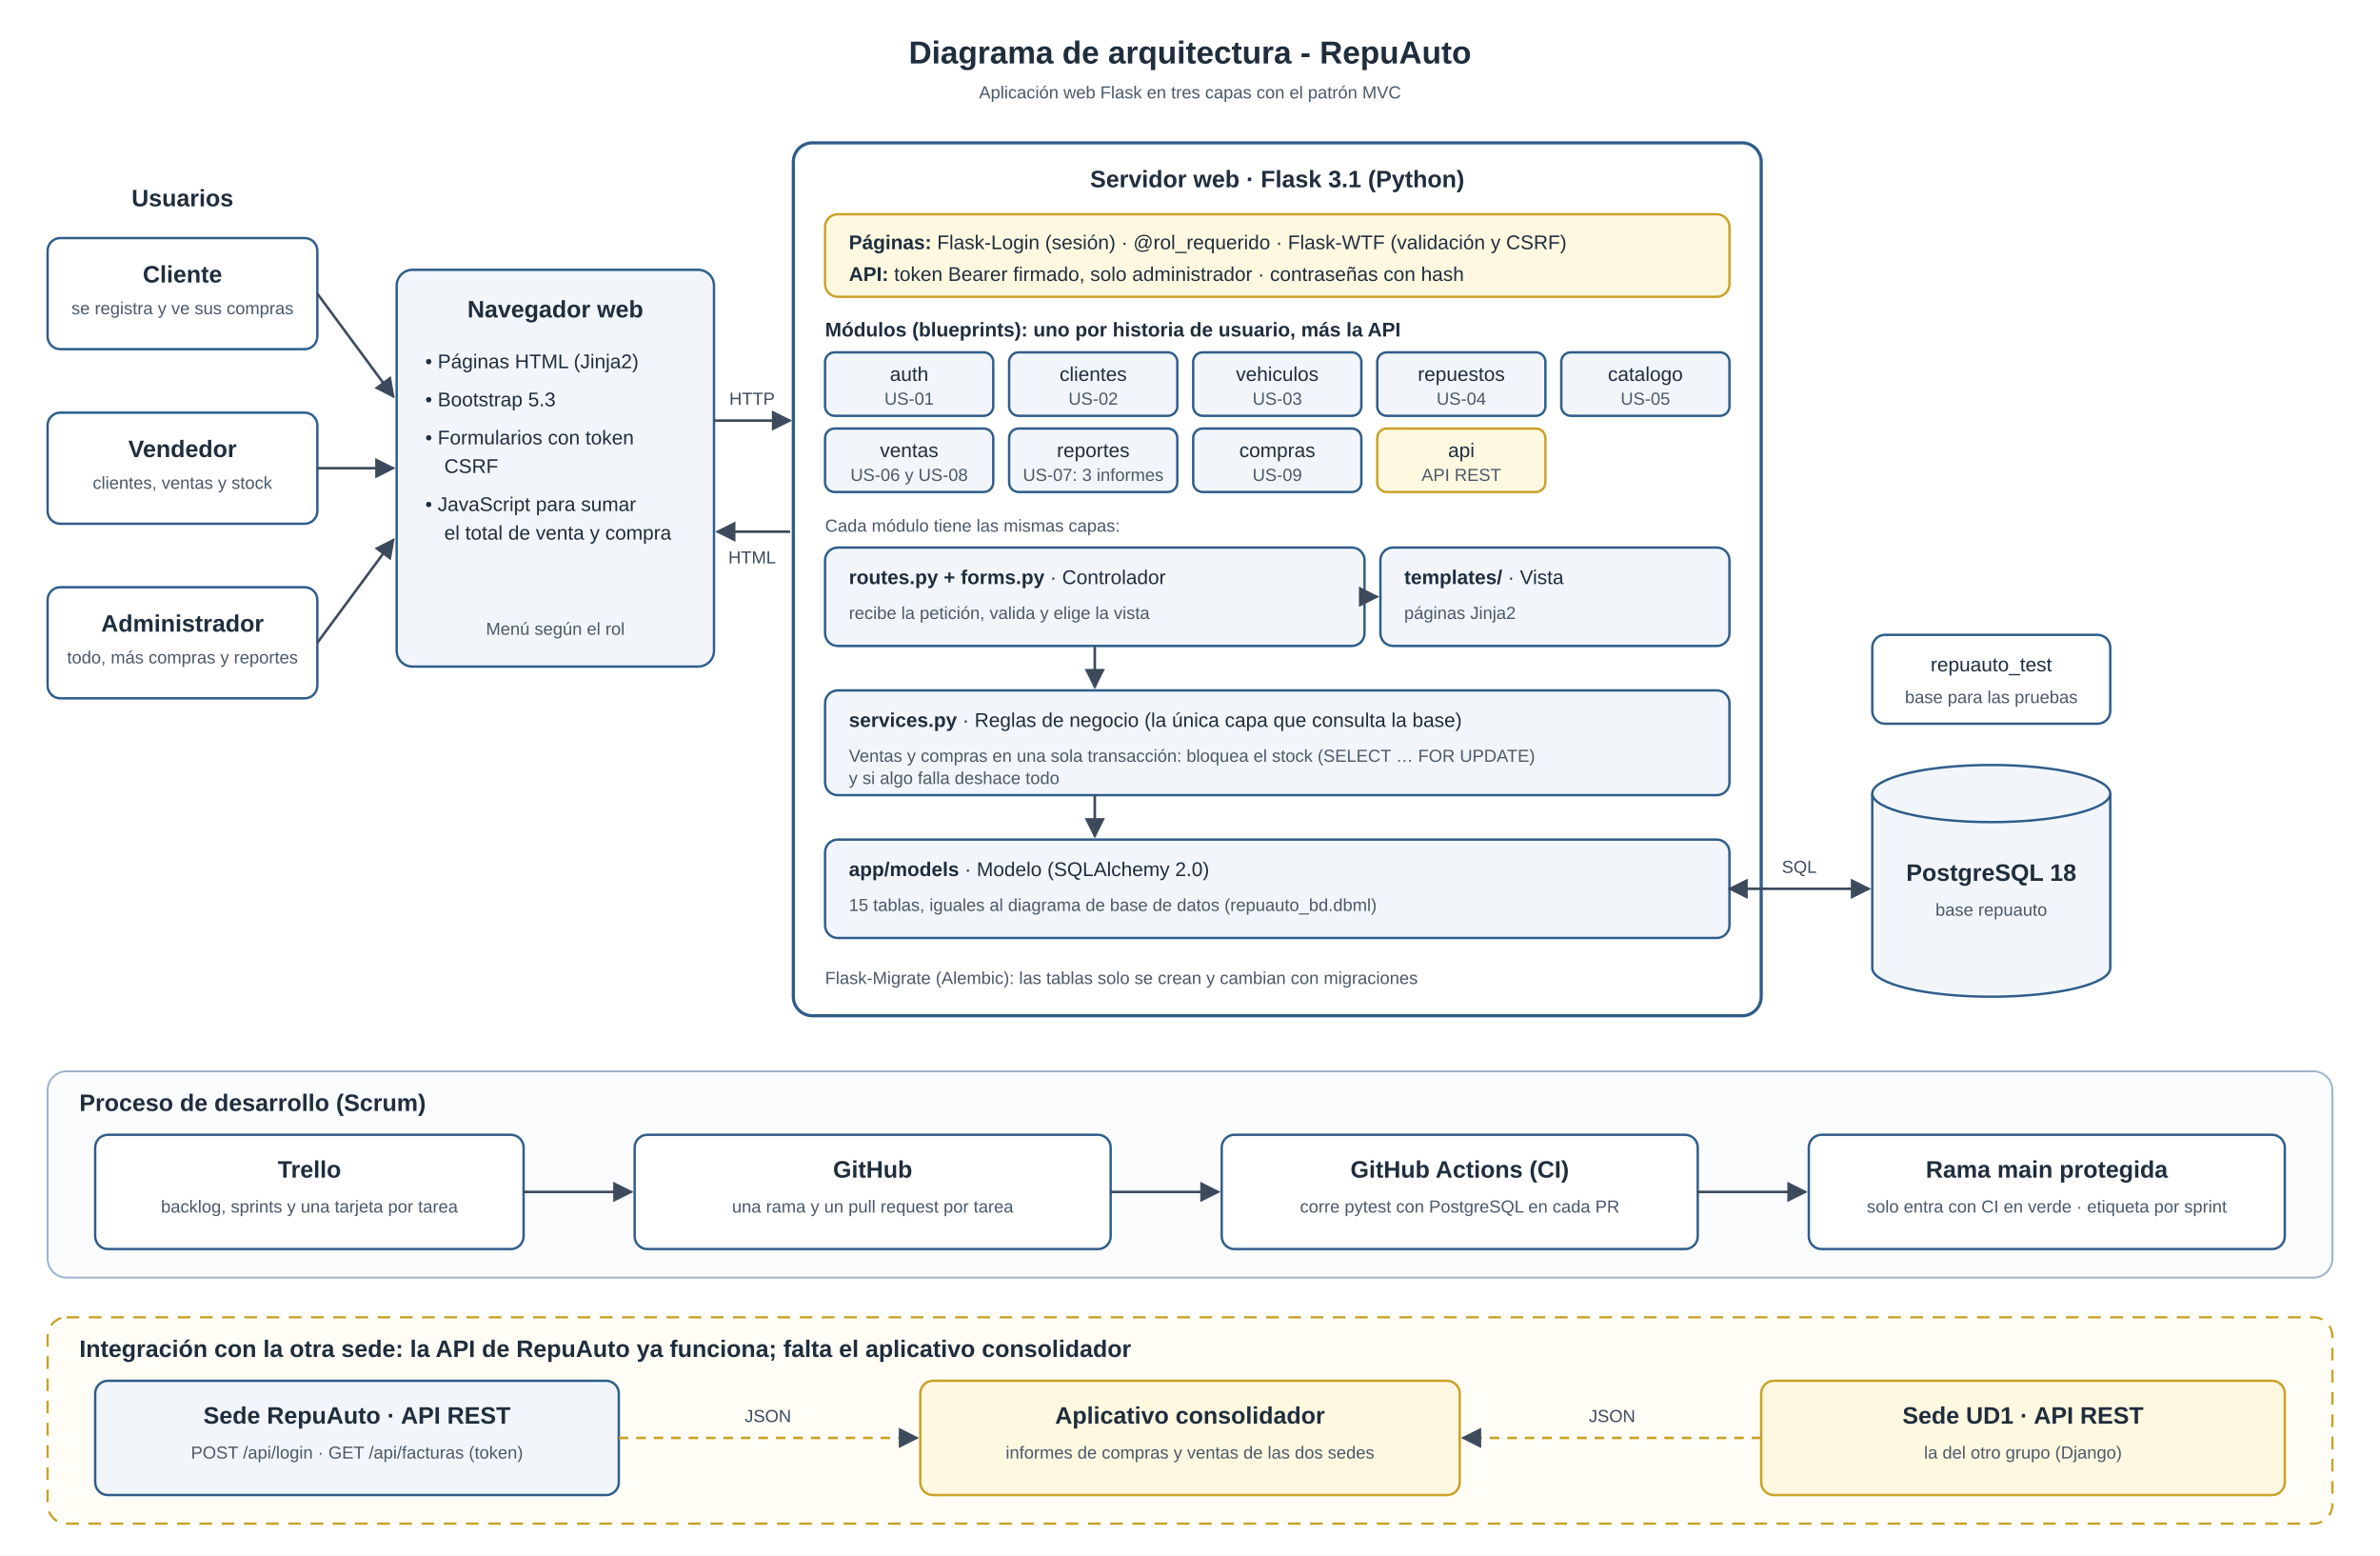
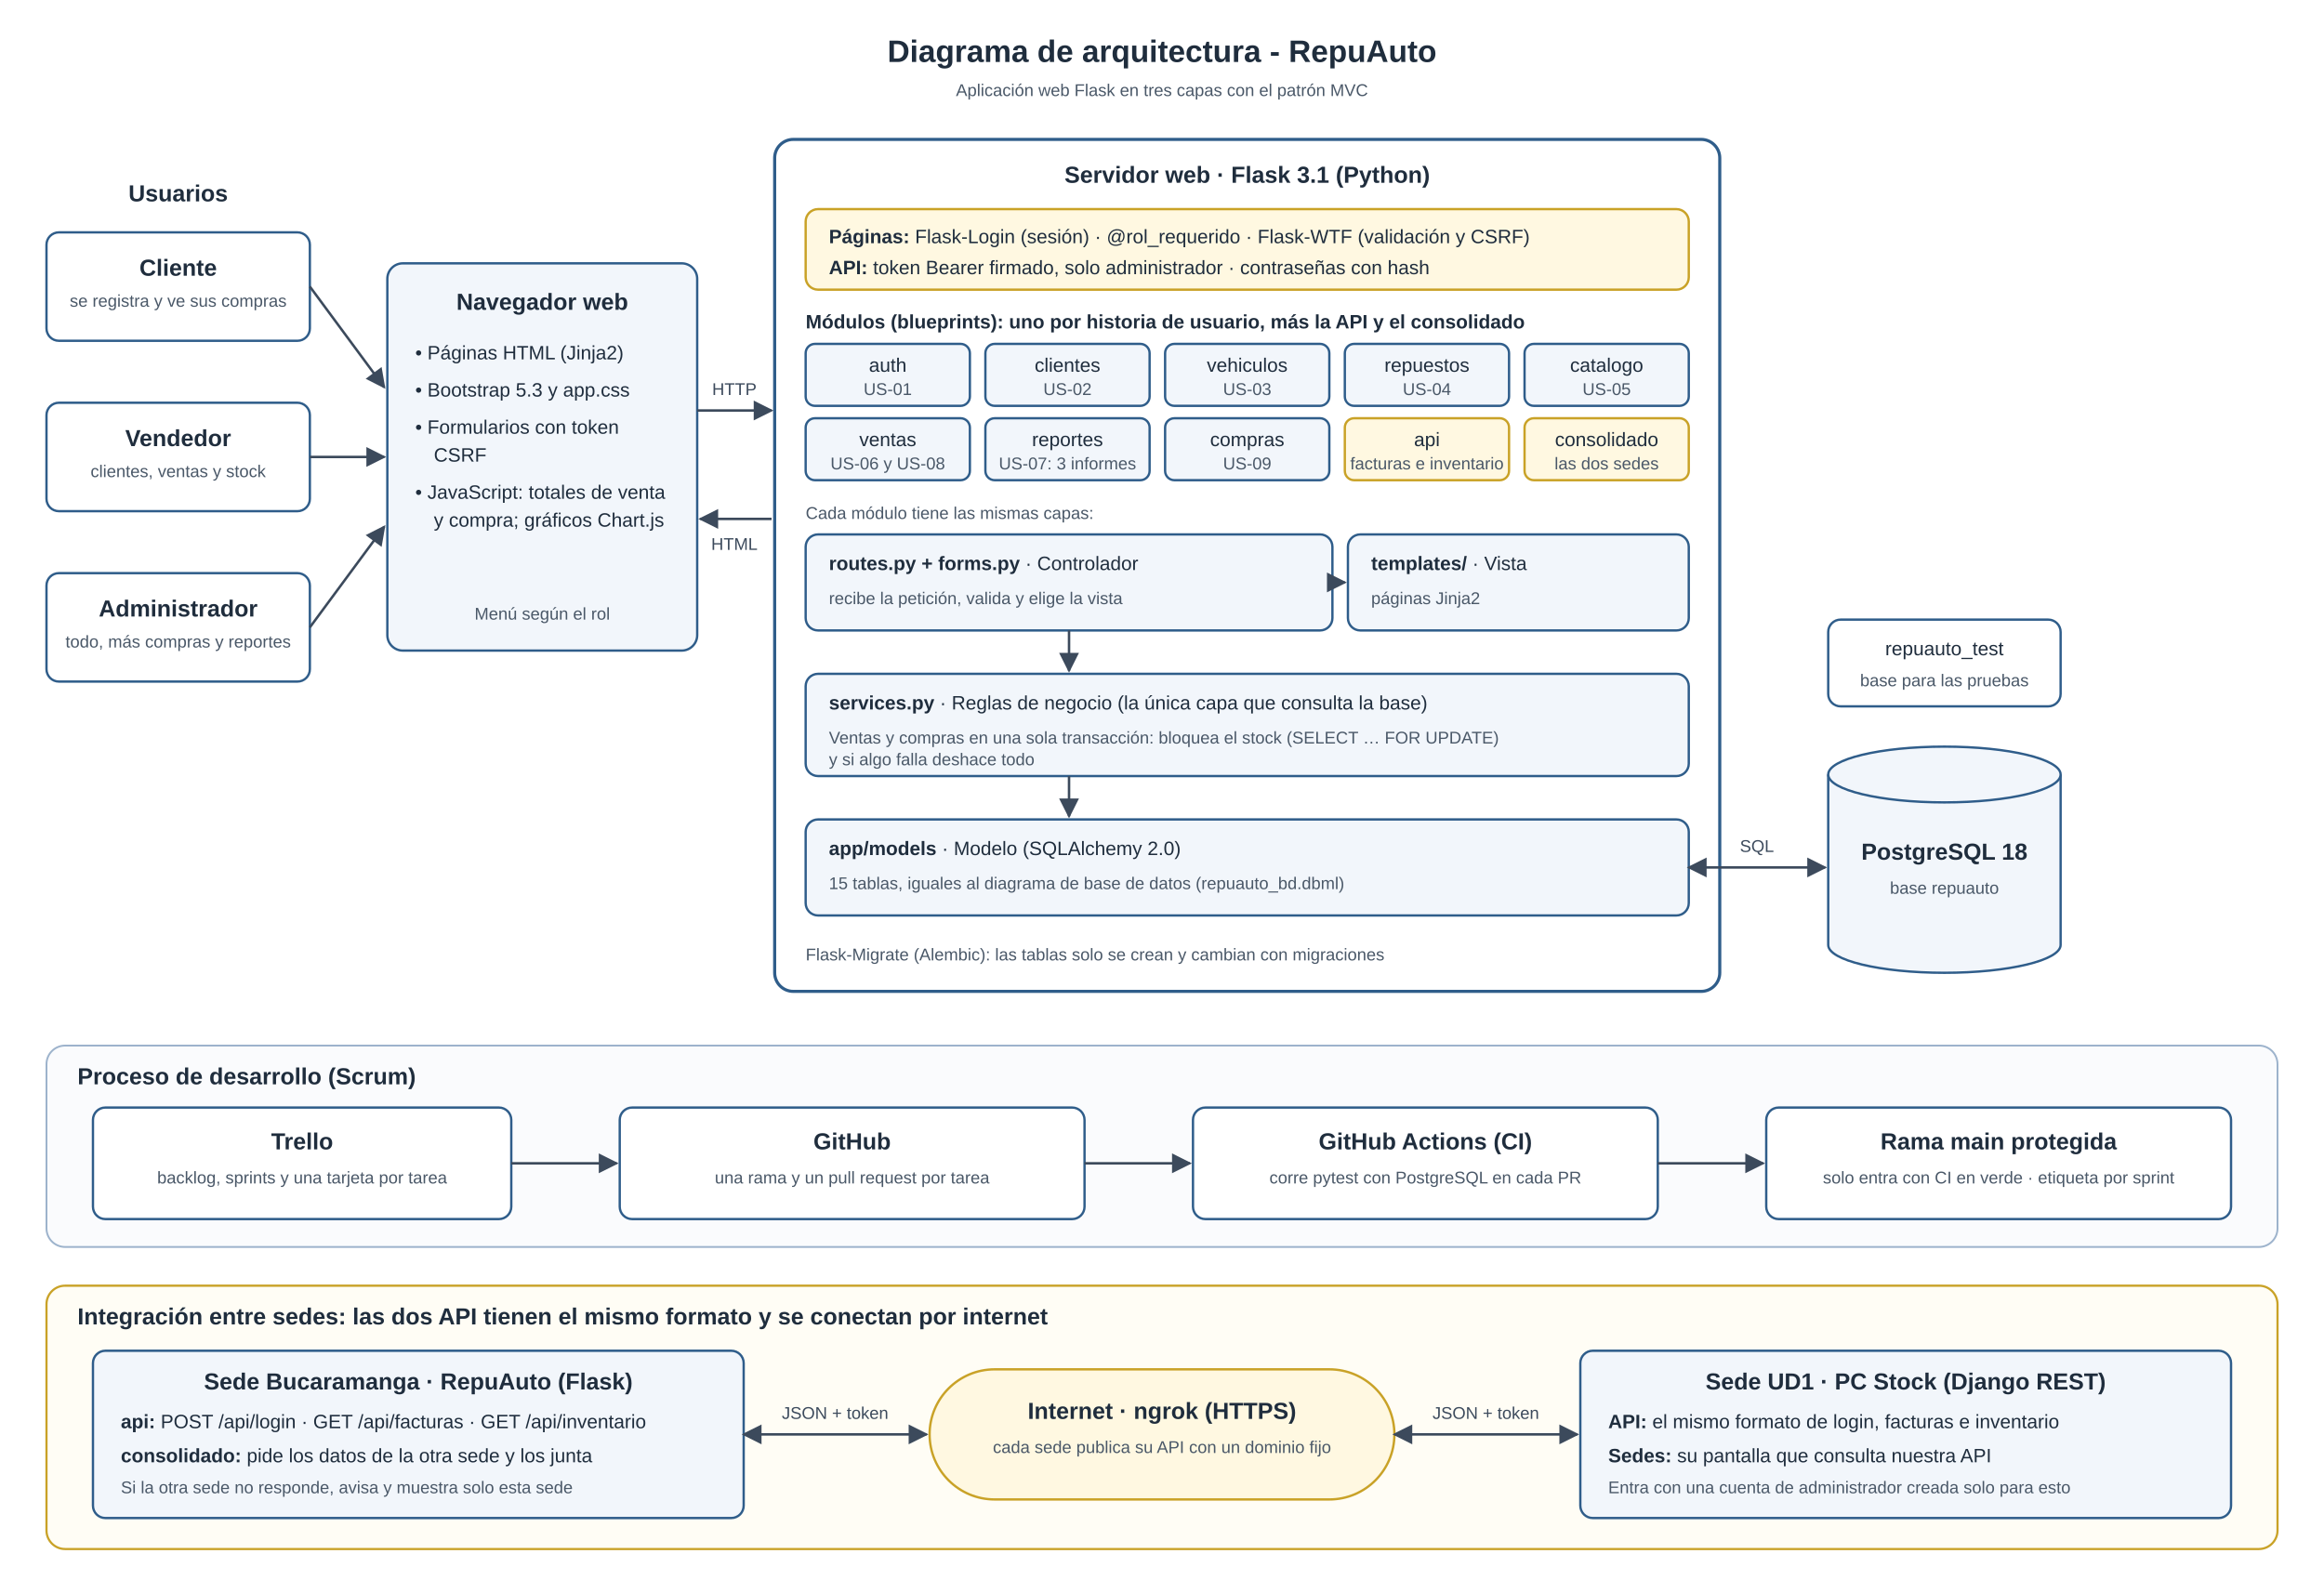
- <svg xmlns="http://www.w3.org/2000/svg" width="1500" height="980" viewBox="0 0 1500 980" font-family="Arial, Helvetica, sans-serif">
+ <svg xmlns="http://www.w3.org/2000/svg" width="1500" height="1020" viewBox="0 0 1500 1020" font-family="Arial, Helvetica, sans-serif">
  <defs>
    <marker id="flecha" viewBox="0 0 10 10" refX="9" refY="5" markerWidth="8" markerHeight="8" orient="auto-start-reverse">
      <path d="M0,0 L10,5 L0,10 z" fill="#3C4A5C" />
    </marker>
    <style>
      .caja { fill: #F2F6FB; stroke: #2F5D8A; stroke-width: 1.5; }
      .blanca { fill: #FFFFFF; stroke: #2F5D8A; stroke-width: 1.5; }
      .nota { fill: #FFF8E1; stroke: #C9A227; stroke-width: 1.5; }
      .linea { stroke: #3C4A5C; stroke-width: 1.6; fill: none; marker-end: url(#flecha); }
      .doble { stroke: #3C4A5C; stroke-width: 1.6; fill: none; marker-end: url(#flecha); marker-start: url(#flecha); }
      .punteada { stroke: #C9A227; stroke-width: 1.6; fill: none; stroke-dasharray: 6 5; marker-end: url(#flecha); }
      .titulo { font-size: 15px; font-weight: bold; fill: #1F2D3D; }
      .texto { font-size: 12.5px; fill: #1F2D3D; }
      .peq { font-size: 11px; fill: #4A5868; }
      .etq { font-size: 11px; fill: #3C4A5C; }
    </style>
  </defs>
-   <rect width="1500" height="980" fill="#FFFFFF" />
+   <rect width="1500" height="1020" fill="#FFFFFF" />
  <text x="750" y="40" text-anchor="middle" font-size="20" font-weight="bold" fill="#1F2D3D">Diagrama de arquitectura - RepuAuto</text>
  <text x="750" y="62" text-anchor="middle" class="peq">Aplicación web Flask en tres capas con el patrón MVC</text>
  <text x="115" y="130" text-anchor="middle" class="titulo">Usuarios</text>
  <rect x="30" y="150" width="170" height="70" rx="8" class="blanca" />
  <text x="115" y="178" text-anchor="middle" class="titulo">Cliente</text>
  <text x="115" y="198" text-anchor="middle" class="peq">se registra y ve sus compras</text>
  <rect x="30" y="260" width="170" height="70" rx="8" class="blanca" />
  <text x="115" y="288" text-anchor="middle" class="titulo">Vendedor</text>
  <text x="115" y="308" text-anchor="middle" class="peq">clientes, ventas y stock</text>
  <rect x="30" y="370" width="170" height="70" rx="8" class="blanca" />
  <text x="115" y="398" text-anchor="middle" class="titulo">Administrador</text>
  <text x="115" y="418" text-anchor="middle" class="peq">todo, más compras y reportes</text>
  <path d="M200,185 L248,250" class="linea" />
  <path d="M200,295 L248,295" class="linea" />
  <path d="M200,405 L248,340" class="linea" />
  <rect x="250" y="170" width="200" height="250" rx="10" class="caja" />
  <text x="350" y="200" text-anchor="middle" class="titulo">Navegador web</text>
  <text x="268" y="232" class="texto">• Páginas HTML (Jinja2)</text>
-   <text x="268" y="256" class="texto">• Bootstrap 5.3</text>
+   <text x="268" y="256" class="texto">• Bootstrap 5.3 y app.css</text>
  <text x="268" y="280" class="texto">• Formularios con token</text>
  <text x="280" y="298" class="texto">CSRF</text>
-   <text x="268" y="322" class="texto">• JavaScript para sumar</text>
-   <text x="280" y="340" class="texto">el total de venta y compra</text>
+   <text x="268" y="322" class="texto">• JavaScript: totales de venta</text>
+   <text x="280" y="340" class="texto">y compra; gráficos Chart.js</text>
  <text x="350" y="400" text-anchor="middle" class="peq">Menú según el rol</text>
  <path d="M450,265 L498,265" class="linea" />
  <text x="474" y="255" text-anchor="middle" class="etq">HTTP</text>
  <path d="M498,335 L452,335" class="linea" />
  <text x="474" y="355" text-anchor="middle" class="etq">HTML</text>
  <rect x="500" y="90" width="610" height="550" rx="12" fill="#FFFFFF" stroke="#2F5D8A" stroke-width="2" />
  <text x="805" y="118" text-anchor="middle" class="titulo">Servidor web · Flask 3.1 (Python)</text>
  <rect x="520" y="135" width="570" height="52" rx="8" class="nota" />
  <text x="535" y="157" class="texto">
    <tspan font-weight="bold">Páginas:</tspan> Flask-Login (sesión) · @rol_requerido · Flask-WTF (validación y CSRF)</text>
  <text x="535" y="177" class="texto">
    <tspan font-weight="bold">API:</tspan> token Bearer firmado, solo administrador · contraseñas con hash</text>
-   <text x="520" y="212" class="texto" font-weight="bold">Módulos (blueprints): uno por historia de usuario, más la API</text>
+   <text x="520" y="212" class="texto" font-weight="bold">Módulos (blueprints): uno por historia de usuario, más la API y el consolidado</text>
  <g class="texto" text-anchor="middle">
    <rect x="520" y="222" width="106" height="40" rx="6" class="caja" />
    <text x="573" y="240">auth</text>
    <text x="573" y="255" class="peq" font-size="10">US-01</text>
    <rect x="636" y="222" width="106" height="40" rx="6" class="caja" />
    <text x="689" y="240">clientes</text>
    <text x="689" y="255" class="peq" font-size="10">US-02</text>
    <rect x="752" y="222" width="106" height="40" rx="6" class="caja" />
    <text x="805" y="240">vehiculos</text>
    <text x="805" y="255" class="peq" font-size="10">US-03</text>
    <rect x="868" y="222" width="106" height="40" rx="6" class="caja" />
    <text x="921" y="240">repuestos</text>
    <text x="921" y="255" class="peq" font-size="10">US-04</text>
    <rect x="984" y="222" width="106" height="40" rx="6" class="caja" />
    <text x="1037" y="240">catalogo</text>
    <text x="1037" y="255" class="peq" font-size="10">US-05</text>
    <rect x="520" y="270" width="106" height="40" rx="6" class="caja" />
    <text x="573" y="288">ventas</text>
    <text x="573" y="303" class="peq" font-size="10">US-06 y US-08</text>
    <rect x="636" y="270" width="106" height="40" rx="6" class="caja" />
    <text x="689" y="288">reportes</text>
    <text x="689" y="303" class="peq" font-size="10">US-07: 3 informes</text>
    <rect x="752" y="270" width="106" height="40" rx="6" class="caja" />
    <text x="805" y="288">compras</text>
    <text x="805" y="303" class="peq" font-size="10">US-09</text>
    <rect x="868" y="270" width="106" height="40" rx="6" class="nota" />
    <text x="921" y="288">api</text>
-     <text x="921" y="303" class="peq" font-size="10">API REST</text>
+     <text x="921" y="303" class="peq" font-size="10">facturas e inventario</text>
+     <rect x="984" y="270" width="106" height="40" rx="6" class="nota" />
+     <text x="1037" y="288">consolidado</text>
+     <text x="1037" y="303" class="peq" font-size="10">las dos sedes</text>
  </g>
  <text x="520" y="335" class="peq">Cada módulo tiene las mismas capas:</text>
  <rect x="520" y="345" width="340" height="62" rx="8" class="caja" />
  <text x="535" y="368" class="texto">
    <tspan font-weight="bold">routes.py + forms.py</tspan> · Controlador</text>
  <text x="535" y="390" class="peq">recibe la petición, valida y elige la vista</text>
  <rect x="870" y="345" width="220" height="62" rx="8" class="caja" />
  <text x="885" y="368" class="texto">
    <tspan font-weight="bold">templates/</tspan> · Vista</text>
  <text x="885" y="390" class="peq">páginas Jinja2</text>
  <path d="M860,376 L868,376" class="linea" />
  <path d="M690,407 L690,433" class="linea" />
  <rect x="520" y="435" width="570" height="66" rx="8" class="caja" />
  <text x="535" y="458" class="texto">
    <tspan font-weight="bold">services.py</tspan> · Reglas de negocio (la única capa que consulta la base)</text>
  <text x="535" y="480" class="peq">Ventas y compras en una sola transacción: bloquea el stock (SELECT … FOR UPDATE)</text>
  <text x="535" y="494" class="peq">y si algo falla deshace todo</text>
  <path d="M690,501 L690,527" class="linea" />
  <rect x="520" y="529" width="570" height="62" rx="8" class="caja" />
  <text x="535" y="552" class="texto">
    <tspan font-weight="bold">app/models</tspan> · Modelo (SQLAlchemy 2.0)</text>
  <text x="535" y="574" class="peq">15 tablas, iguales al diagrama de base de datos (repuauto_bd.dbml)</text>
  <text x="520" y="620" class="peq">Flask-Migrate (Alembic): las tablas solo se crean y cambian con migraciones</text>
  <path d="M1090,560 L1178,560" class="doble" />
  <text x="1134" y="550" text-anchor="middle" class="etq">SQL</text>
  <g>
    <path d="M1180,500 L1180,610 A75,18 0 0 0 1330,610 L1330,500" class="caja" />
    <ellipse cx="1255" cy="500" rx="75" ry="18" class="caja" />
    <text x="1255" y="555" text-anchor="middle" class="titulo">PostgreSQL 18</text>
    <text x="1255" y="577" text-anchor="middle" class="peq">base repuauto</text>
  </g>
  <rect x="1180" y="400" width="150" height="56" rx="8" class="blanca" />
  <text x="1255" y="423" text-anchor="middle" class="texto">repuauto_test</text>
  <text x="1255" y="443" text-anchor="middle" class="peq">base para las pruebas</text>
  <rect x="30" y="675" width="1440" height="130" rx="12" fill="#FAFBFD" stroke="#9DB3CC" stroke-width="1.2" />
  <text x="50" y="700" class="titulo">Proceso de desarrollo (Scrum)</text>
  <rect x="60" y="715" width="270" height="72" rx="8" class="blanca" />
  <text x="195" y="742" text-anchor="middle" class="titulo">Trello</text>
  <text x="195" y="764" text-anchor="middle" class="peq">backlog, sprints y una tarjeta por tarea</text>
  <path d="M330,751 L398,751" class="linea" />
  <rect x="400" y="715" width="300" height="72" rx="8" class="blanca" />
  <text x="550" y="742" text-anchor="middle" class="titulo">GitHub</text>
  <text x="550" y="764" text-anchor="middle" class="peq">una rama y un pull request por tarea</text>
  <path d="M700,751 L768,751" class="linea" />
  <rect x="770" y="715" width="300" height="72" rx="8" class="blanca" />
  <text x="920" y="742" text-anchor="middle" class="titulo">GitHub Actions (CI)</text>
  <text x="920" y="764" text-anchor="middle" class="peq">corre pytest con PostgreSQL en cada PR</text>
  <path d="M1070,751 L1138,751" class="linea" />
  <rect x="1140" y="715" width="300" height="72" rx="8" class="blanca" />
  <text x="1290" y="742" text-anchor="middle" class="titulo">Rama main protegida</text>
  <text x="1290" y="764" text-anchor="middle" class="peq">solo entra con CI en verde · etiqueta por sprint</text>
-   <rect x="30" y="830" width="1440" height="130" rx="12" fill="#FFFDF5" stroke="#C9A227" stroke-width="1.4" stroke-dasharray="8 6" />
-   <text x="50" y="855" class="titulo">Integración con la otra sede: la API de RepuAuto ya funciona; falta el aplicativo consolidador</text>
-   <rect x="60" y="870" width="330" height="72" rx="8" class="caja" />
-   <text x="225" y="897" text-anchor="middle" class="titulo">Sede RepuAuto · API REST</text>
-   <text x="225" y="919" text-anchor="middle" class="peq">POST /api/login · GET /api/facturas (token)</text>
-   <path d="M390,906 L578,906" class="punteada" />
-   <text x="484" y="896" text-anchor="middle" class="etq">JSON</text>
-   <rect x="580" y="870" width="340" height="72" rx="8" class="nota" />
-   <text x="750" y="897" text-anchor="middle" class="titulo">Aplicativo consolidador</text>
-   <text x="750" y="919" text-anchor="middle" class="peq">informes de compras y ventas de las dos sedes</text>
-   <path d="M1110,906 L922,906" class="punteada" />
-   <text x="1016" y="896" text-anchor="middle" class="etq">JSON</text>
-   <rect x="1110" y="870" width="330" height="72" rx="8" class="nota" />
-   <text x="1275" y="897" text-anchor="middle" class="titulo">Sede UD1 · API REST</text>
-   <text x="1275" y="919" text-anchor="middle" class="peq">la del otro grupo (Django)</text>
+   <rect x="30" y="830" width="1440" height="170" rx="12" fill="#FFFDF5" stroke="#C9A227" stroke-width="1.4" />
+   <text x="50" y="855" class="titulo">Integración entre sedes: las dos API tienen el mismo formato y se conectan por internet</text>
+   <rect x="60" y="872" width="420" height="108" rx="8" class="caja" />
+   <text x="270" y="897" text-anchor="middle" class="titulo">Sede Bucaramanga · RepuAuto (Flask)</text>
+   <text x="78" y="922" class="texto">
+     <tspan font-weight="bold">api:</tspan> POST /api/login · GET /api/facturas · GET /api/inventario</text>
+   <text x="78" y="944" class="texto">
+     <tspan font-weight="bold">consolidado:</tspan> pide los datos de la otra sede y los junta</text>
+   <text x="78" y="964" class="peq">Si la otra sede no responde, avisa y muestra solo esta sede</text>
+   <path d="M480,926 L598,926" class="doble" />
+   <text x="539" y="916" text-anchor="middle" class="etq">JSON + token</text>
+   <rect x="600" y="884" width="300" height="84" rx="42" class="nota" />
+   <text x="750" y="916" text-anchor="middle" class="titulo">Internet · ngrok (HTTPS)</text>
+   <text x="750" y="938" text-anchor="middle" class="peq">cada sede publica su API con un dominio fijo</text>
+   <path d="M900,926 L1018,926" class="doble" />
+   <text x="959" y="916" text-anchor="middle" class="etq">JSON + token</text>
+   <rect x="1020" y="872" width="420" height="108" rx="8" class="caja" />
+   <text x="1230" y="897" text-anchor="middle" class="titulo">Sede UD1 · PC Stock (Django REST)</text>
+   <text x="1038" y="922" class="texto">
+     <tspan font-weight="bold">API:</tspan> el mismo formato de login, facturas e inventario</text>
+   <text x="1038" y="944" class="texto">
+     <tspan font-weight="bold">Sedes:</tspan> su pantalla que consulta nuestra API</text>
+   <text x="1038" y="964" class="peq">Entra con una cuenta de administrador creada solo para esto</text>
</svg>
